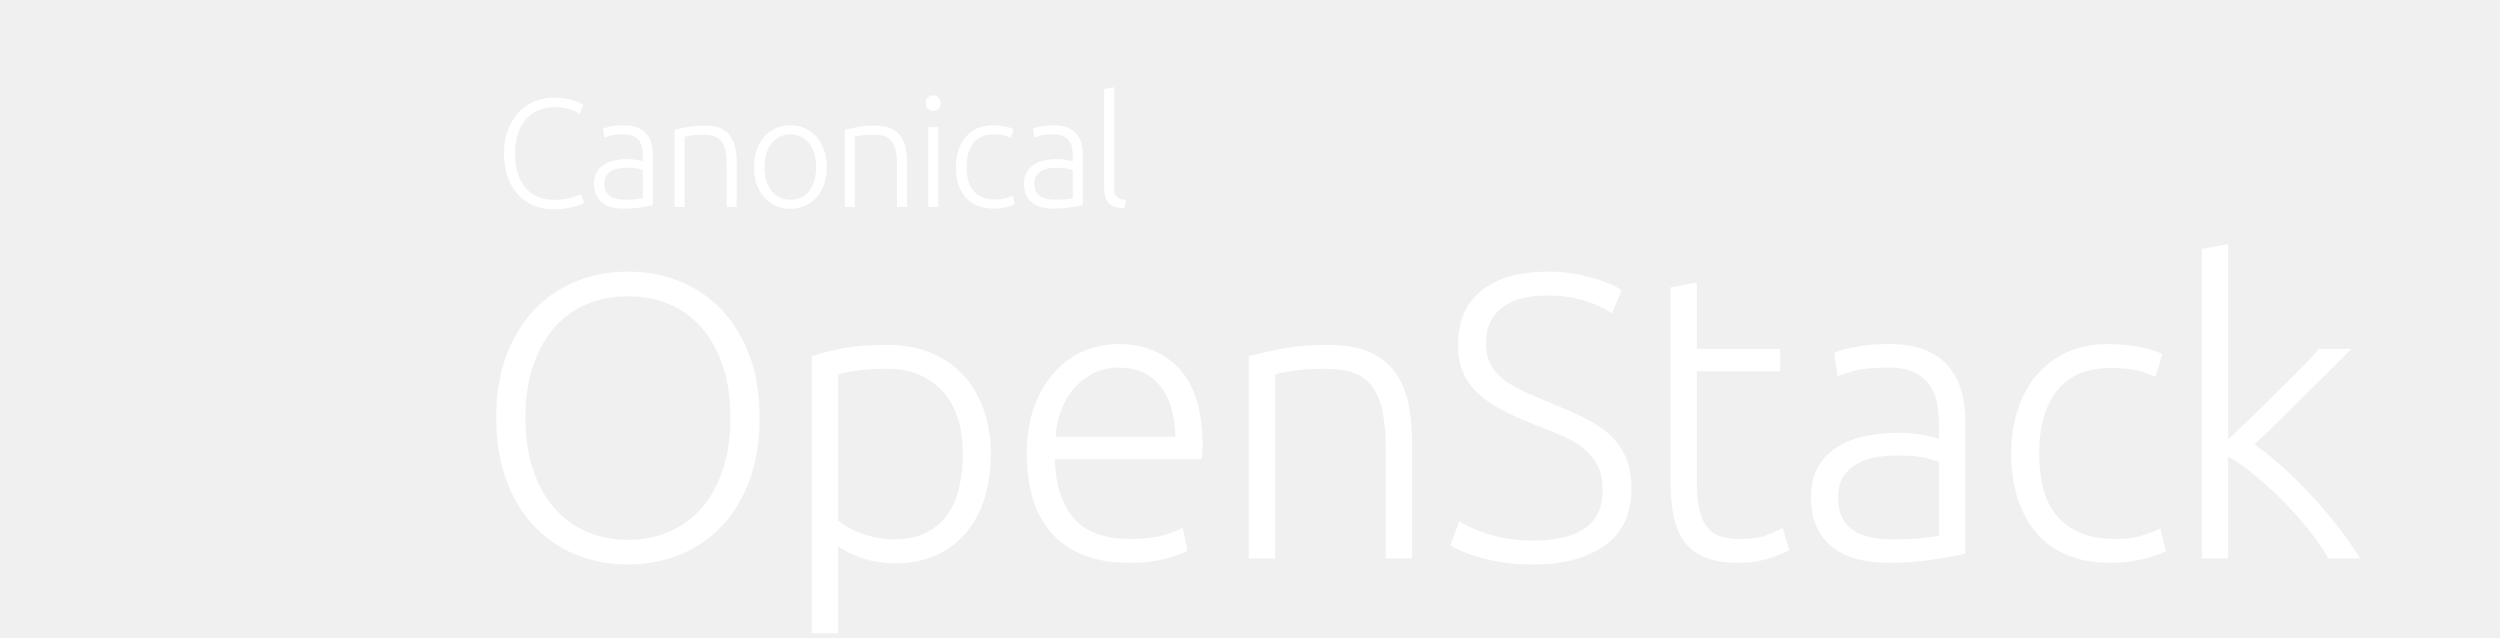
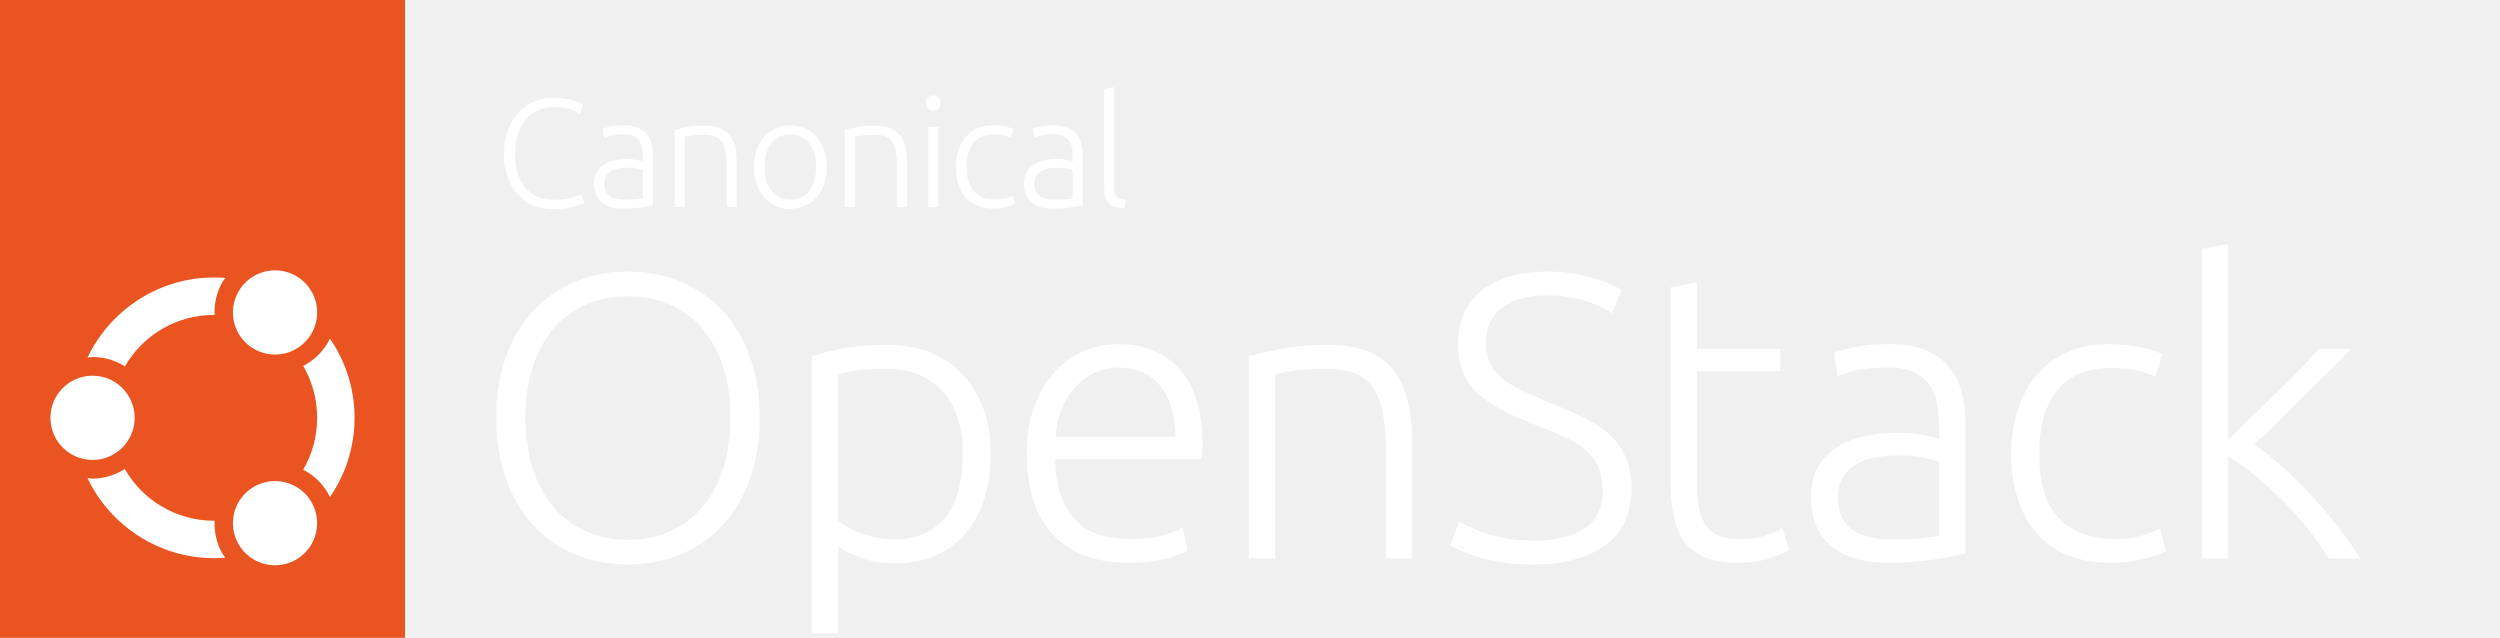
- <svg xmlns="http://www.w3.org/2000/svg" id="Layer_1" data-name="Layer 1" viewBox="0 0 1567.86 400" version="1.1">
+ <svg xmlns="http://www.w3.org/2000/svg" id="Layer_1" data-name="Layer 1" viewBox="0 0 1567.86 400" version="1.1" xml:space="preserve">
  <defs id="defs1">
    <style id="style1">
      .cls-1 {
        fill: none;
      }

      .cls-2 {
        fill: #e95420;
      }

      .cls-3 {
        fill: #fff;
      }
    </style>
  </defs>
-   <g id="g9">
+   <g id="OpenStack">
    <path class="cls-3" d="m476.38,262.04c0,15.08-2.2,28.37-6.61,39.89-4.41,11.52-10.38,21.13-17.91,28.84-7.54,7.71-16.3,13.51-26.29,17.4-10,3.89-20.58,5.84-31.76,5.84s-21.77-1.95-31.76-5.84c-10-3.89-18.76-9.69-26.3-17.4-7.54-7.71-13.51-17.32-17.91-28.84-4.41-11.52-6.61-24.81-6.61-39.89s2.2-28.33,6.61-39.76c4.4-11.43,10.37-21,17.91-28.71,7.53-7.71,16.3-13.5,26.3-17.4,9.99-3.89,20.58-5.84,31.76-5.84s21.76,1.95,31.76,5.84c9.99,3.9,18.76,9.7,26.29,17.4,7.54,7.71,13.5,17.28,17.91,28.71,4.4,11.43,6.61,24.69,6.61,39.76Zm-18.29,0c0-11.85-1.52-22.48-4.57-31.88s-7.37-17.4-12.96-24.01-12.32-11.64-20.2-15.12c-7.88-3.47-16.73-5.21-26.55-5.21s-18.67,1.74-26.55,5.21c-7.88,3.47-14.61,8.51-20.2,15.12s-9.91,14.61-12.96,24.01-4.57,20.03-4.57,31.88,1.52,22.49,4.57,31.89c3.05,9.4,7.37,17.4,12.96,24.01s12.32,11.69,20.2,15.24c7.88,3.56,16.72,5.34,26.55,5.34s18.67-1.78,26.55-5.34c7.88-3.56,14.61-8.64,20.2-15.24s9.91-14.61,12.96-24.01c3.05-9.4,4.57-20.03,4.57-31.89Z" id="path1" />
    <path class="cls-3" d="m525.58,397.2h-16.51v-173.78c4.91-1.69,11.18-3.3,18.8-4.83,7.62-1.52,17.28-2.29,28.96-2.29,9.65,0,18.42,1.57,26.3,4.7,7.88,3.14,14.65,7.67,20.32,13.59,5.67,5.93,10.08,13.13,13.21,21.6,3.13,8.47,4.7,18.04,4.7,28.71,0,10-1.31,19.18-3.94,27.57-2.63,8.38-6.48,15.58-11.56,21.6-5.08,6.01-11.31,10.71-18.67,14.1-7.37,3.39-15.79,5.08-25.28,5.08-8.64,0-16.13-1.23-22.48-3.68-6.35-2.45-10.97-4.78-13.85-6.99v54.62Zm0-70.63c1.52,1.19,3.43,2.46,5.72,3.81,2.29,1.36,4.95,2.63,8,3.81,3.05,1.19,6.35,2.16,9.91,2.92,3.56.76,7.28,1.14,11.18,1.14,8.13,0,14.95-1.4,20.45-4.19,5.5-2.79,9.95-6.61,13.34-11.43,3.39-4.83,5.84-10.5,7.37-17.02,1.52-6.52,2.29-13.42,2.29-20.71,0-17.28-4.32-30.53-12.96-39.76-8.64-9.23-20.07-13.85-34.3-13.85-8.13,0-14.7.38-19.69,1.14-5,.76-8.76,1.57-11.31,2.41v91.72Z" id="path2" />
    <path class="cls-3" d="m643.95,284.4c0-11.52,1.65-21.55,4.95-30.11,3.3-8.55,7.62-15.71,12.96-21.47,5.33-5.76,11.43-10.04,18.29-12.83,6.86-2.79,13.93-4.19,21.21-4.19,16.09,0,28.92,5.25,38.49,15.75,9.57,10.5,14.36,26.68,14.36,48.53,0,1.36-.04,2.71-.13,4.06-.09,1.36-.21,2.63-.38,3.81h-92.22c.51,16.09,4.49,28.46,11.94,37.09,7.45,8.64,19.31,12.96,35.57,12.96,8.98,0,16.09-.85,21.34-2.54,5.25-1.69,9.06-3.13,11.43-4.32l3.05,14.23c-2.38,1.36-6.82,2.97-13.34,4.83-6.52,1.86-14.19,2.79-22.99,2.79-11.52,0-21.34-1.7-29.47-5.08-8.13-3.39-14.82-8.13-20.07-14.23-5.25-6.1-9.06-13.34-11.43-21.72-2.37-8.38-3.56-17.57-3.56-27.57Zm93.24-10.42c-.34-13.72-3.56-24.39-9.65-32.01s-14.74-11.43-25.91-11.43c-5.93,0-11.22,1.19-15.88,3.56-4.66,2.37-8.72,5.55-12.2,9.53-3.47,3.98-6.18,8.6-8.13,13.85-1.95,5.25-3.09,10.76-3.43,16.51h75.2Z" id="path3" />
    <path class="cls-3" d="m783.17,223.42c4.91-1.35,11.52-2.88,19.82-4.57,8.3-1.69,18.46-2.54,30.49-2.54,9.99,0,18.33,1.44,25.03,4.32,6.69,2.88,12.03,6.99,16.01,12.32,3.98,5.33,6.82,11.73,8.51,19.18,1.69,7.46,2.54,15.67,2.54,24.64v73.42h-16.51v-68.09c0-9.31-.64-17.19-1.91-23.63-1.27-6.43-3.39-11.69-6.35-15.75-2.96-4.06-6.86-6.99-11.69-8.76-4.83-1.78-10.88-2.67-18.16-2.67-7.79,0-14.53.42-20.2,1.27-5.68.85-9.36,1.61-11.05,2.29v115.34h-16.51v-126.78Z" id="path4" />
    <path class="cls-3" d="m961.65,339.02c13.72,0,24.39-2.5,32.01-7.51,7.62-5.01,11.43-13.12,11.43-24.32,0-6.45-1.23-11.84-3.68-16.17-2.46-4.33-5.72-7.98-9.78-10.95-4.06-2.97-8.73-5.51-13.97-7.61-5.25-2.1-10.76-4.33-16.51-6.69-7.28-2.86-13.81-5.8-19.56-8.84-5.76-3.03-10.67-6.45-14.74-10.26-4.06-3.81-7.16-8.17-9.27-13.08-2.12-4.91-3.18-10.67-3.18-17.28,0-15.07,4.99-26.51,14.99-34.3,9.99-7.79,23.88-11.69,41.67-11.69,4.74,0,9.4.34,13.97,1.02,4.57.68,8.85,1.57,12.83,2.67,3.98,1.1,7.62,2.33,10.92,3.68,3.3,1.36,6.05,2.79,8.26,4.32l-6.1,14.48c-4.91-3.39-10.88-6.1-17.91-8.13-7.03-2.03-14.61-3.05-22.74-3.05-5.59,0-10.71.55-15.37,1.65-4.66,1.1-8.68,2.88-12.07,5.33-3.39,2.46-6.06,5.55-8,9.27-1.95,3.73-2.92,8.22-2.92,13.47s1.02,10,3.05,13.72c2.03,3.73,4.87,6.95,8.51,9.66,3.64,2.71,7.91,5.17,12.83,7.37,4.91,2.2,10.25,4.49,16.01,6.86,6.94,2.88,13.5,5.76,19.69,8.64,6.18,2.88,11.56,6.27,16.13,10.16,4.57,3.9,8.21,8.64,10.92,14.23,2.71,5.59,4.07,12.45,4.07,20.58,0,15.92-5.55,27.86-16.64,35.82-11.1,7.96-26.13,11.94-45.1,11.94-6.78,0-12.96-.42-18.55-1.27-5.59-.85-10.59-1.91-14.99-3.18-4.41-1.27-8.13-2.58-11.18-3.94-3.05-1.35-5.42-2.54-7.11-3.56l5.59-14.99c1.69,1.02,3.98,2.2,6.86,3.56,2.88,1.36,6.26,2.67,10.16,3.94,3.89,1.27,8.3,2.33,13.21,3.18,4.91.85,10.33,1.27,16.26,1.27Z" id="path5" />
    <path class="cls-3" d="m1064.16,218.85h52.34v13.97h-52.34v69.87c0,7.46.63,13.51,1.9,18.17,1.27,4.66,3.09,8.26,5.46,10.8,2.37,2.54,5.25,4.24,8.64,5.08,3.38.85,7.11,1.27,11.18,1.27,6.94,0,12.53-.8,16.77-2.41,4.23-1.61,7.54-3.09,9.91-4.45l4.07,13.72c-2.38,1.52-6.52,3.26-12.45,5.21-5.93,1.95-12.37,2.92-19.31,2.92-8.13,0-14.95-1.06-20.45-3.18-5.51-2.12-9.91-5.34-13.21-9.65-3.3-4.32-5.63-9.69-6.99-16.13-1.36-6.44-2.03-14.06-2.03-22.87v-120.93l16.52-3.05v41.67Z" id="path6" />
    <path class="cls-3" d="m1185.3,215.8c8.64,0,15.96,1.23,21.98,3.68,6.01,2.46,10.88,5.84,14.61,10.16,3.72,4.32,6.43,9.44,8.13,15.37,1.69,5.93,2.54,12.37,2.54,19.31v82.82c-1.7.51-4.15,1.06-7.37,1.65-3.22.6-6.95,1.23-11.18,1.91-4.23.67-8.94,1.23-14.1,1.65-5.17.42-10.46.64-15.88.64-6.95,0-13.34-.76-19.18-2.29s-10.93-3.94-15.24-7.24-7.71-7.54-10.16-12.7c-2.46-5.17-3.68-11.47-3.68-18.93s1.35-13.21,4.06-18.29c2.71-5.08,6.52-9.27,11.43-12.58,4.91-3.3,10.76-5.72,17.53-7.24,6.77-1.52,14.14-2.29,22.1-2.29,2.37,0,4.87.13,7.49.38,2.62.25,5.17.59,7.62,1.02,2.45.42,4.57.85,6.35,1.27,1.78.42,3,.81,3.68,1.14v-8.13c0-4.57-.34-9.02-1.02-13.34-.68-4.32-2.16-8.21-4.45-11.69-2.29-3.47-5.51-6.26-9.65-8.38-4.15-2.12-9.62-3.18-16.39-3.18-9.65,0-16.86.68-21.6,2.03-4.74,1.36-8.22,2.46-10.42,3.3l-2.29-14.48c2.88-1.35,7.32-2.62,13.34-3.81,6.01-1.18,13.25-1.78,21.72-1.78Zm1.53,122.46c6.43,0,12.07-.21,16.89-.63,4.83-.42,8.93-.97,12.32-1.65v-46.24c-1.87-.85-4.83-1.74-8.89-2.67-4.06-.93-9.65-1.4-16.77-1.4-4.06,0-8.3.3-12.7.89-4.41.6-8.47,1.87-12.2,3.81-3.73,1.95-6.78,4.62-9.15,8-2.37,3.39-3.56,7.88-3.56,13.47,0,4.91.8,9.06,2.41,12.45,1.61,3.39,3.89,6.1,6.86,8.13,2.96,2.03,6.52,3.52,10.67,4.45,4.15.93,8.85,1.4,14.1,1.4Z" id="path7" />
    <path class="cls-3" d="m1323.56,353c-10.16,0-19.14-1.61-26.93-4.83-7.79-3.22-14.27-7.83-19.44-13.85-5.17-6.01-9.11-13.21-11.81-21.6-2.71-8.38-4.06-17.66-4.06-27.82s1.4-19.73,4.19-28.2c2.79-8.47,6.82-15.75,12.07-21.85,5.25-6.1,11.6-10.8,19.05-14.1,7.45-3.3,15.84-4.95,25.15-4.95,7.11,0,13.76.6,19.94,1.78,6.18,1.19,10.96,2.71,14.36,4.57l-4.32,14.23c-3.39-1.69-7.2-3.05-11.43-4.06-4.24-1.02-9.91-1.52-17.02-1.52-14.57,0-25.62,4.7-33.16,14.1-7.54,9.4-11.3,22.74-11.3,40.01,0,7.79.85,14.95,2.54,21.47,1.69,6.52,4.45,12.11,8.26,16.77,3.81,4.66,8.72,8.3,14.74,10.92,6.01,2.63,13.34,3.94,21.98,3.94,7.11,0,13.08-.8,17.91-2.41,4.83-1.61,8.34-3,10.54-4.19l3.56,14.23c-3.05,1.7-7.84,3.35-14.36,4.95-6.52,1.61-13.34,2.41-20.45,2.41Z" id="path8" />
    <path class="cls-3" d="m1413.87,278.68c5.99,4.22,12.03,9.08,18.13,14.6,6.1,5.53,12.11,11.51,18.04,17.95,5.92,6.44,11.51,13.05,16.75,19.83s9.7,13.16,13.39,19.13h-19.85c-3.98-6.68-8.59-13.22-13.84-19.65-5.25-6.42-10.76-12.46-16.52-18.13-5.76-5.67-11.53-10.84-17.3-15.51-5.76-4.67-10.87-8.18-15.32-10.52v63.81h-16.51v-194.1l16.51-3.05v122.38c3.53-3.03,7.94-7.15,13.21-12.38,5.27-5.22,10.65-10.48,16.12-15.77,5.47-5.29,10.63-10.41,15.5-15.37,4.86-4.96,8.94-9.31,12.23-13.06h20.18c-3.89,4.07-8.35,8.59-13.38,13.54-5.04,4.96-10.28,10.13-15.74,15.51-5.46,5.38-10.83,10.67-16.12,15.89-5.29,5.21-10.45,10.17-15.48,14.89Z" id="path9" />
  </g>
-   <g id="g18">
+   <g id="Canonical">
    <path class="cls-3" d="m346.66,131.23c-4.32,0-8.34-.77-12.05-2.32-3.71-1.55-6.94-3.81-9.68-6.78-2.74-2.97-4.9-6.63-6.48-10.98-1.58-4.36-2.37-9.34-2.37-14.95s.85-10.6,2.56-14.95c1.71-4.36,3.98-8.02,6.82-10.99,2.84-2.97,6.13-5.21,9.87-6.73,3.74-1.52,7.65-2.27,11.71-2.27,2.52,0,4.81.16,6.87.48,2.06.32,3.87.73,5.42,1.21,1.55.48,2.87.97,3.97,1.45,1.1.48,1.94.92,2.52,1.31l-2.13,5.71c-1.61-.97-3.66-1.92-6.15-2.86-2.48-.93-5.56-1.4-9.24-1.4-4.2,0-7.86.71-10.99,2.13-3.13,1.42-5.76,3.42-7.89,6-2.13,2.58-3.73,5.65-4.79,9.19-1.07,3.55-1.6,7.49-1.6,11.81s.53,8.47,1.6,12.05c1.06,3.58,2.63,6.63,4.69,9.15,2.06,2.52,4.6,4.45,7.6,5.81,3,1.35,6.44,2.03,10.31,2.03,4.26,0,7.82-.4,10.69-1.21,2.87-.81,5.05-1.63,6.53-2.47l1.84,5.61c-.45.32-1.23.69-2.32,1.11-1.1.42-2.49.86-4.16,1.31-1.68.45-3.62.82-5.81,1.11-2.19.29-4.65.44-7.36.44Z" id="path10" />
    <path class="cls-3" d="m391.44,78.58c3.29,0,6.08.47,8.37,1.4,2.29.94,4.15,2.23,5.57,3.87,1.42,1.65,2.45,3.6,3.1,5.86.64,2.26.97,4.71.97,7.36v31.55c-.65.19-1.58.4-2.81.63-1.23.23-2.65.47-4.26.73s-3.4.47-5.37.63c-1.97.16-3.98.24-6.05.24-2.65,0-5.08-.29-7.31-.87-2.23-.58-4.16-1.5-5.81-2.76-1.64-1.26-2.94-2.87-3.87-4.84-.94-1.97-1.4-4.37-1.4-7.21s.52-5.03,1.55-6.97c1.03-1.94,2.48-3.53,4.36-4.79,1.87-1.26,4.1-2.18,6.68-2.76,2.58-.58,5.39-.87,8.42-.87.9,0,1.85.05,2.86.15,1,.1,1.97.23,2.9.39.94.16,1.74.32,2.42.48.68.16,1.14.31,1.4.44v-3.1c0-1.74-.13-3.44-.39-5.08-.26-1.65-.82-3.13-1.69-4.45-.87-1.32-2.1-2.39-3.68-3.19-1.58-.81-3.66-1.21-6.24-1.21-3.68,0-6.42.26-8.23.77-1.81.52-3.13.94-3.97,1.26l-.87-5.52c1.1-.52,2.79-1,5.08-1.45,2.29-.45,5.05-.68,8.28-.68Zm.58,46.65c2.45,0,4.6-.08,6.44-.24,1.84-.16,3.4-.37,4.69-.63v-17.62c-.71-.32-1.84-.66-3.39-1.02-1.55-.35-3.68-.53-6.39-.53-1.55,0-3.16.11-4.84.34-1.68.23-3.23.71-4.65,1.45-1.42.74-2.58,1.76-3.48,3.05-.9,1.29-1.35,3-1.35,5.13,0,1.87.3,3.45.92,4.74.61,1.29,1.48,2.32,2.61,3.1,1.13.77,2.48,1.34,4.07,1.69,1.58.36,3.37.53,5.37.53Z" id="path11" />
    <path class="cls-3" d="m423.03,81.48c1.87-.52,4.39-1.1,7.55-1.74,3.16-.64,7.03-.97,11.61-.97,3.81,0,6.98.55,9.53,1.65,2.55,1.1,4.58,2.66,6.1,4.69,1.51,2.03,2.6,4.47,3.24,7.31.64,2.84.97,5.97.97,9.39v27.97h-6.29v-25.94c0-3.55-.24-6.55-.73-9-.48-2.45-1.29-4.45-2.42-6-1.13-1.55-2.61-2.66-4.45-3.34s-4.15-1.02-6.92-1.02c-2.97,0-5.53.16-7.7.48-2.16.32-3.57.61-4.21.87v43.94h-6.29v-48.3Z" id="path12" />
    <path class="cls-3" d="m518.5,104.81c0,3.94-.56,7.52-1.69,10.74-1.13,3.23-2.71,5.97-4.74,8.23-2.03,2.26-4.44,4.02-7.21,5.28-2.77,1.26-5.84,1.89-9.19,1.89s-6.42-.63-9.19-1.89c-2.78-1.26-5.18-3.02-7.21-5.28-2.03-2.26-3.61-5-4.74-8.23-1.13-3.23-1.69-6.81-1.69-10.74s.56-7.52,1.69-10.74c1.13-3.23,2.71-5.98,4.74-8.28,2.03-2.29,4.44-4.06,7.21-5.32,2.77-1.26,5.84-1.89,9.19-1.89s6.42.63,9.19,1.89c2.77,1.26,5.18,3.03,7.21,5.32,2.03,2.29,3.61,5.05,4.74,8.28,1.13,3.23,1.69,6.81,1.69,10.74Zm-6.68,0c0-6.26-1.45-11.24-4.36-14.95-2.9-3.71-6.84-5.57-11.81-5.57s-8.9,1.86-11.81,5.57c-2.9,3.71-4.36,8.7-4.36,14.95s1.45,11.23,4.36,14.91c2.9,3.68,6.84,5.52,11.81,5.52s8.9-1.84,11.81-5.52c2.9-3.68,4.36-8.65,4.36-14.91Z" id="path13" />
    <path class="cls-3" d="m529.83,81.48c1.87-.52,4.39-1.1,7.55-1.74,3.16-.64,7.03-.97,11.61-.97,3.81,0,6.98.55,9.53,1.65,2.55,1.1,4.58,2.66,6.1,4.69,1.52,2.03,2.6,4.47,3.24,7.31.64,2.84.97,5.97.97,9.39v27.97h-6.29v-25.94c0-3.55-.24-6.55-.73-9-.48-2.45-1.29-4.45-2.42-6s-2.61-2.66-4.45-3.34c-1.84-.68-4.15-1.02-6.92-1.02-2.97,0-5.53.16-7.7.48-2.16.32-3.57.61-4.21.87v43.94h-6.29v-48.3Z" id="path14" />
    <path class="cls-3" d="m589.91,64.64c0,1.49-.45,2.66-1.36,3.53-.9.87-2,1.31-3.29,1.31s-2.39-.44-3.29-1.31c-.9-.87-1.35-2.05-1.35-3.53s.45-2.66,1.35-3.53c.9-.87,2-1.31,3.29-1.31s2.39.44,3.29,1.31c.9.87,1.36,2.05,1.36,3.53Zm-1.45,65.14h-6.29v-50.04h6.29v50.04Z" id="path15" />
    <path class="cls-3" d="m623.21,130.84c-3.87,0-7.29-.61-10.26-1.84-2.97-1.22-5.44-2.98-7.4-5.27-1.97-2.29-3.47-5.03-4.5-8.23-1.03-3.19-1.55-6.73-1.55-10.6s.53-7.52,1.6-10.74c1.06-3.23,2.6-6,4.6-8.32,2-2.32,4.42-4.11,7.26-5.37,2.84-1.26,6.03-1.89,9.58-1.89,2.71,0,5.24.23,7.6.68,2.35.45,4.18,1.03,5.47,1.74l-1.65,5.42c-1.29-.64-2.74-1.16-4.36-1.55-1.61-.39-3.77-.58-6.48-.58-5.55,0-9.76,1.79-12.63,5.37s-4.31,8.66-4.31,15.24c0,2.97.32,5.7.97,8.18.64,2.48,1.69,4.61,3.15,6.39,1.45,1.78,3.32,3.16,5.61,4.16,2.29,1,5.08,1.5,8.37,1.5,2.71,0,4.98-.31,6.82-.92,1.84-.61,3.18-1.14,4.02-1.6l1.35,5.42c-1.16.65-2.99,1.27-5.47,1.89-2.49.61-5.08.92-7.79.92Z" id="path16" />
    <path class="cls-3" d="m661.08,78.58c3.29,0,6.08.47,8.37,1.4,2.29.94,4.15,2.23,5.57,3.87,1.42,1.65,2.45,3.6,3.1,5.86.64,2.26.97,4.71.97,7.36v31.55c-.65.19-1.58.4-2.81.63-1.23.23-2.65.47-4.26.73s-3.4.47-5.37.63c-1.97.16-3.98.24-6.05.24-2.65,0-5.08-.29-7.31-.87-2.23-.58-4.16-1.5-5.81-2.76-1.64-1.26-2.94-2.87-3.87-4.84-.94-1.97-1.4-4.37-1.4-7.21s.52-5.03,1.55-6.97c1.03-1.94,2.48-3.53,4.36-4.79,1.87-1.26,4.1-2.18,6.68-2.76,2.58-.58,5.39-.87,8.42-.87.9,0,1.85.05,2.86.15,1,.1,1.97.23,2.9.39.94.16,1.74.32,2.42.48.68.16,1.14.31,1.4.44v-3.1c0-1.74-.13-3.44-.39-5.08-.26-1.65-.82-3.13-1.69-4.45-.87-1.32-2.1-2.39-3.68-3.19-1.58-.81-3.66-1.21-6.24-1.21-3.68,0-6.42.26-8.23.77-1.81.52-3.13.94-3.97,1.26l-.87-5.52c1.1-.52,2.79-1,5.08-1.45,2.29-.45,5.05-.68,8.28-.68Zm.58,46.65c2.45,0,4.6-.08,6.44-.24,1.84-.16,3.4-.37,4.69-.63v-17.62c-.71-.32-1.84-.66-3.39-1.02-1.55-.35-3.68-.53-6.39-.53-1.55,0-3.16.11-4.84.34-1.68.23-3.23.71-4.65,1.45-1.42.74-2.58,1.76-3.48,3.05-.9,1.29-1.35,3-1.35,5.13,0,1.87.3,3.45.92,4.74.61,1.29,1.48,2.32,2.61,3.1,1.13.77,2.48,1.34,4.07,1.69,1.58.36,3.37.53,5.37.53Z" id="path17" />
    <path class="cls-3" d="m705.23,130.65c-2.13-.07-3.99-.34-5.57-.82-1.58-.48-2.9-1.23-3.97-2.23-1.07-1-1.87-2.29-2.42-3.87-.55-1.58-.82-3.56-.82-5.95v-61.94l6.29-1.16v62.91c0,1.55.14,2.79.44,3.73.29.94.72,1.68,1.31,2.23.58.55,1.34.95,2.27,1.21.94.26,2.05.48,3.34.68l-.87,5.23Z" id="path18" />
  </g>
+   <g id="logo">
+     <rect width="254" height="400" id="rect-e95420ff" x="0" y="0" style="fill:#e95420;fill-opacity:1;stroke-width:1" />
+     <path id="circle13" style="color:#000000;fill:#ffffff;fill-opacity:1;stroke:none;stroke-width:0;stroke-linejoin:bevel;stroke-dasharray:none" d="m 134.336,174 c -34.968,0 -65.284,20.581 -79.471,50.243 a 38.147,38.147 0 0 1 3.177,-0.358 38.147,38.147 0 0 1 20.322,5.882 c 11.122,-19.333 31.957,-32.292 55.972,-32.292 0.091,0 0.18,0.006 0.271,0.006 a 38.147,38.147 0 0 1 4.84,-20.596 38.147,38.147 0 0 1 1.903,-2.58 C 139.034,174.122 136.699,174 134.336,174 Z m 72.591,38.354 a 38.147,38.147 0 0 1 -1.407,2.679 38.147,38.147 0 0 1 -15.366,14.464 c 5.551,9.542 8.739,20.646 8.739,32.536 0,11.889 -3.189,22.994 -8.739,32.536 a 38.147,38.147 0 0 1 15.366,14.464 38.147,38.147 0 0 1 1.407,2.679 c 9.729,-14.157 15.441,-31.271 15.441,-49.679 0,-18.408 -5.713,-35.521 -15.441,-49.679 z M 78.252,294.103 a 38.147,38.147 0 0 1 -20.211,6.077 38.147,38.147 0 0 1 -3.177,-0.358 c 14.187,29.662 44.504,50.243 79.471,50.243 2.363,0 4.697,-0.122 7.014,-0.306 a 38.147,38.147 0 0 1 -1.903,-2.58 38.147,38.147 0 0 1 -4.84,-20.596 c -0.091,3.7e-4 -0.18,0.006 -0.271,0.006 -24.096,0 -44.99,-13.046 -56.084,-32.486 z" />
+     <circle style="fill:#ffffff;fill-opacity:1;stroke:none;stroke-width:0;stroke-linejoin:bevel;stroke-dasharray:none;stroke-opacity:1" id="circle15" cx="58.042" cy="262.032" r="26.41" />
+     <circle style="fill:#ffffff;fill-opacity:1;stroke:none;stroke-width:0;stroke-linejoin:bevel;stroke-dasharray:none;stroke-opacity:1" id="circle17" cx="83.464" cy="-247.355" r="26.41" transform="rotate(120)" />
+     <circle style="fill:#ffffff;fill-opacity:1;stroke:none;stroke-width:0;stroke-linejoin:bevel;stroke-dasharray:none;stroke-opacity:1" id="circle19" cx="-370.389" cy="-14.677" r="26.41" transform="rotate(-120)" />
+   </g>
</svg>
